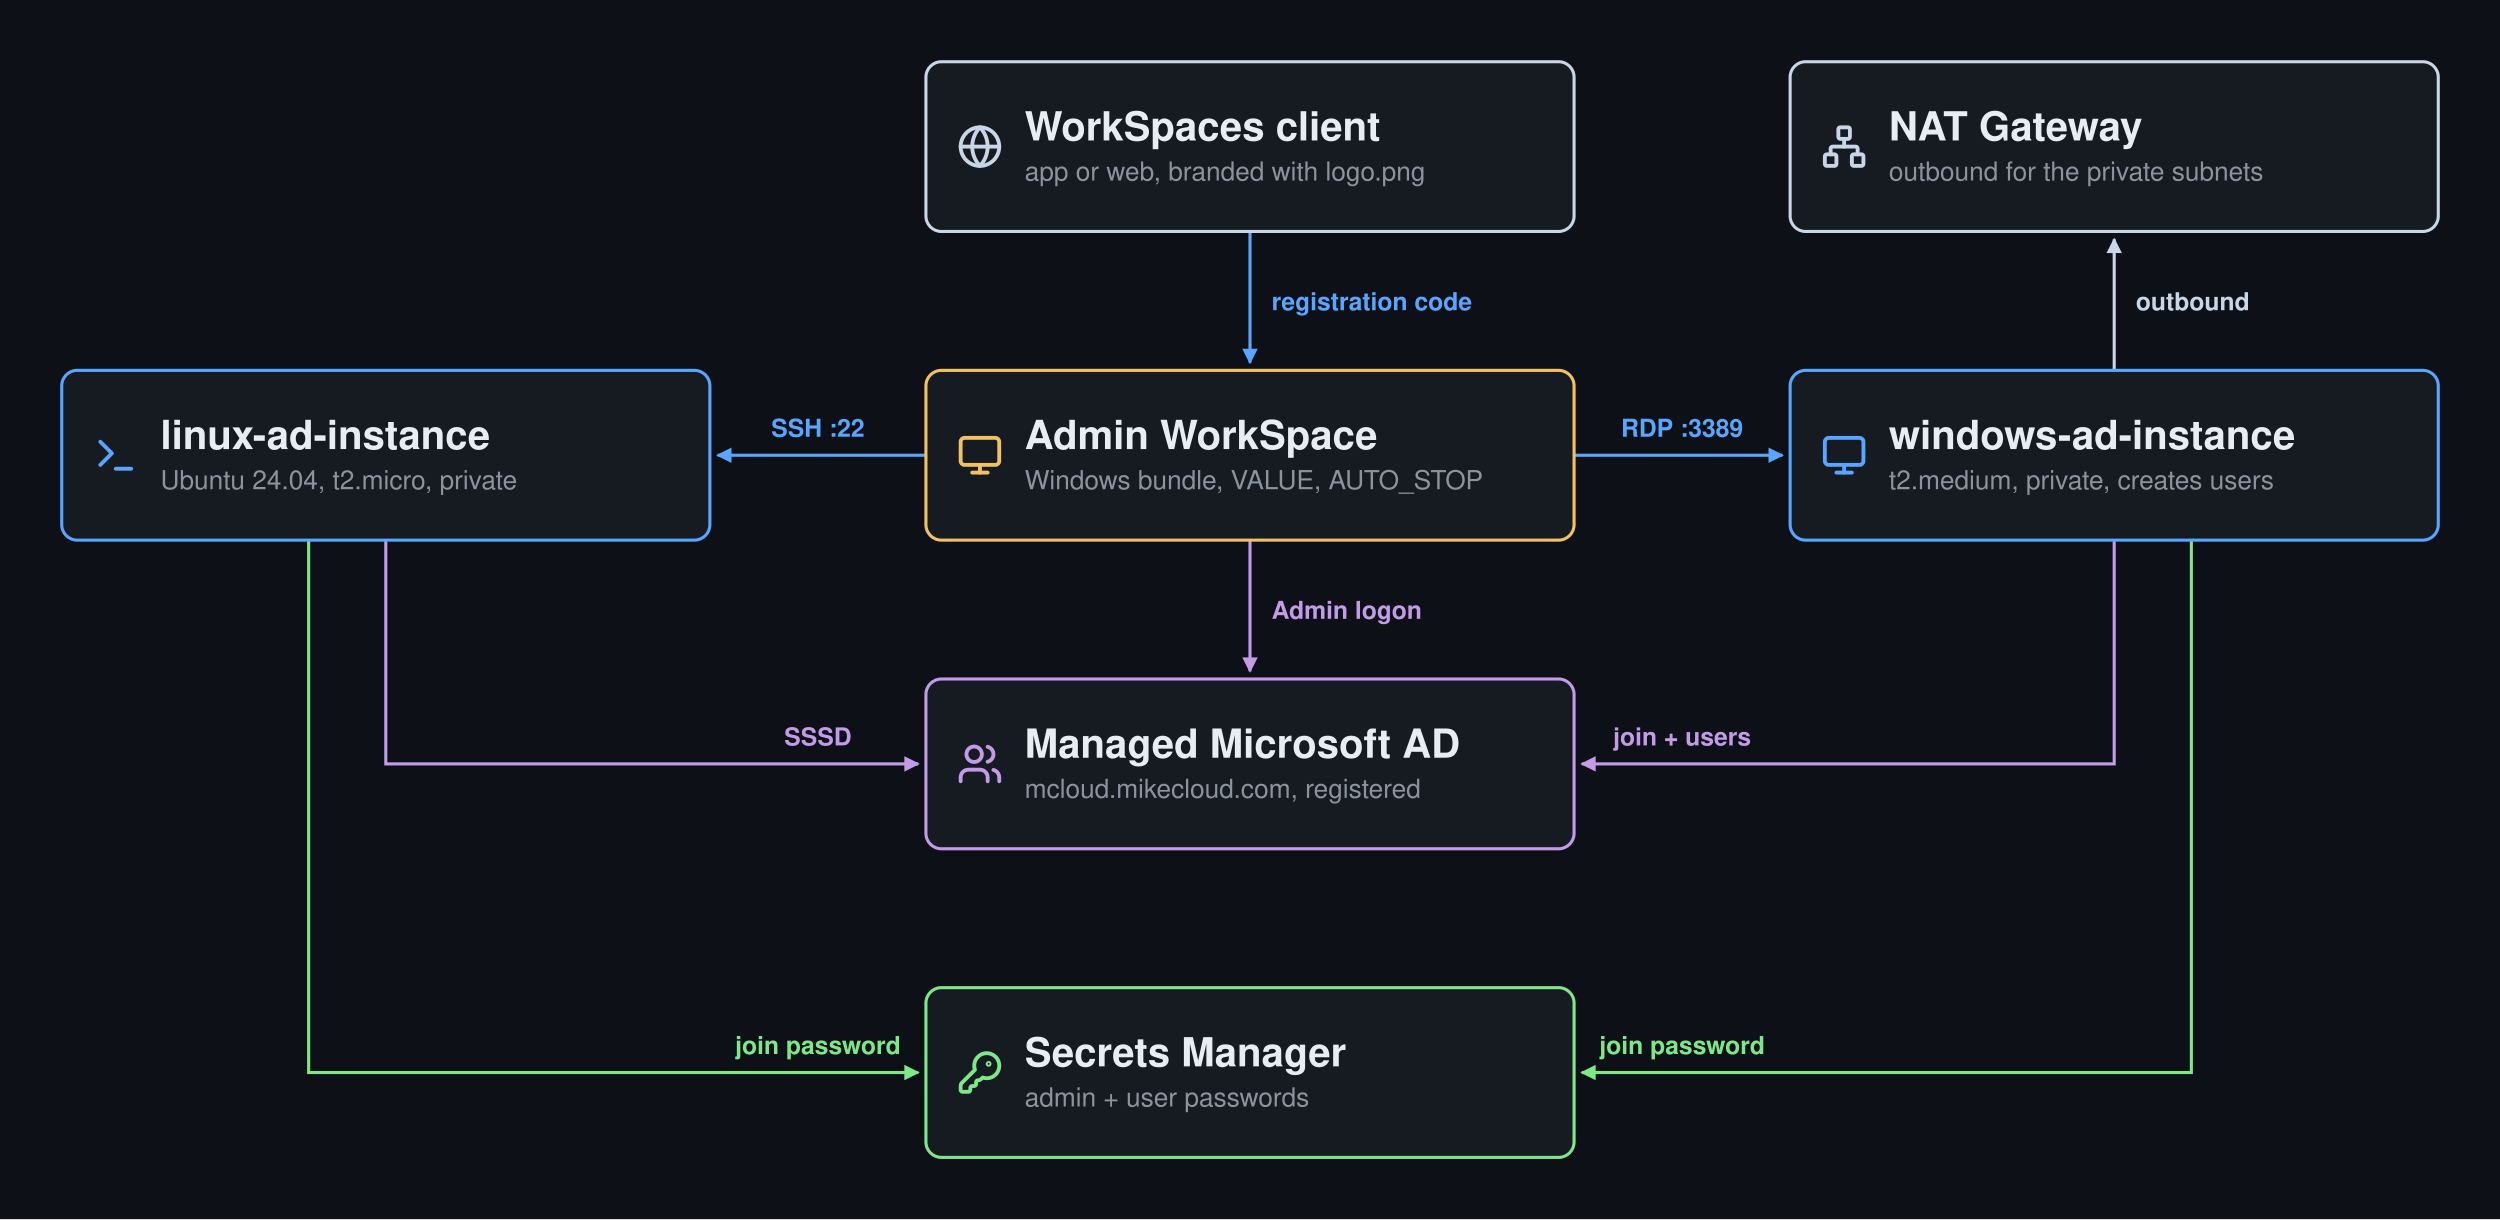
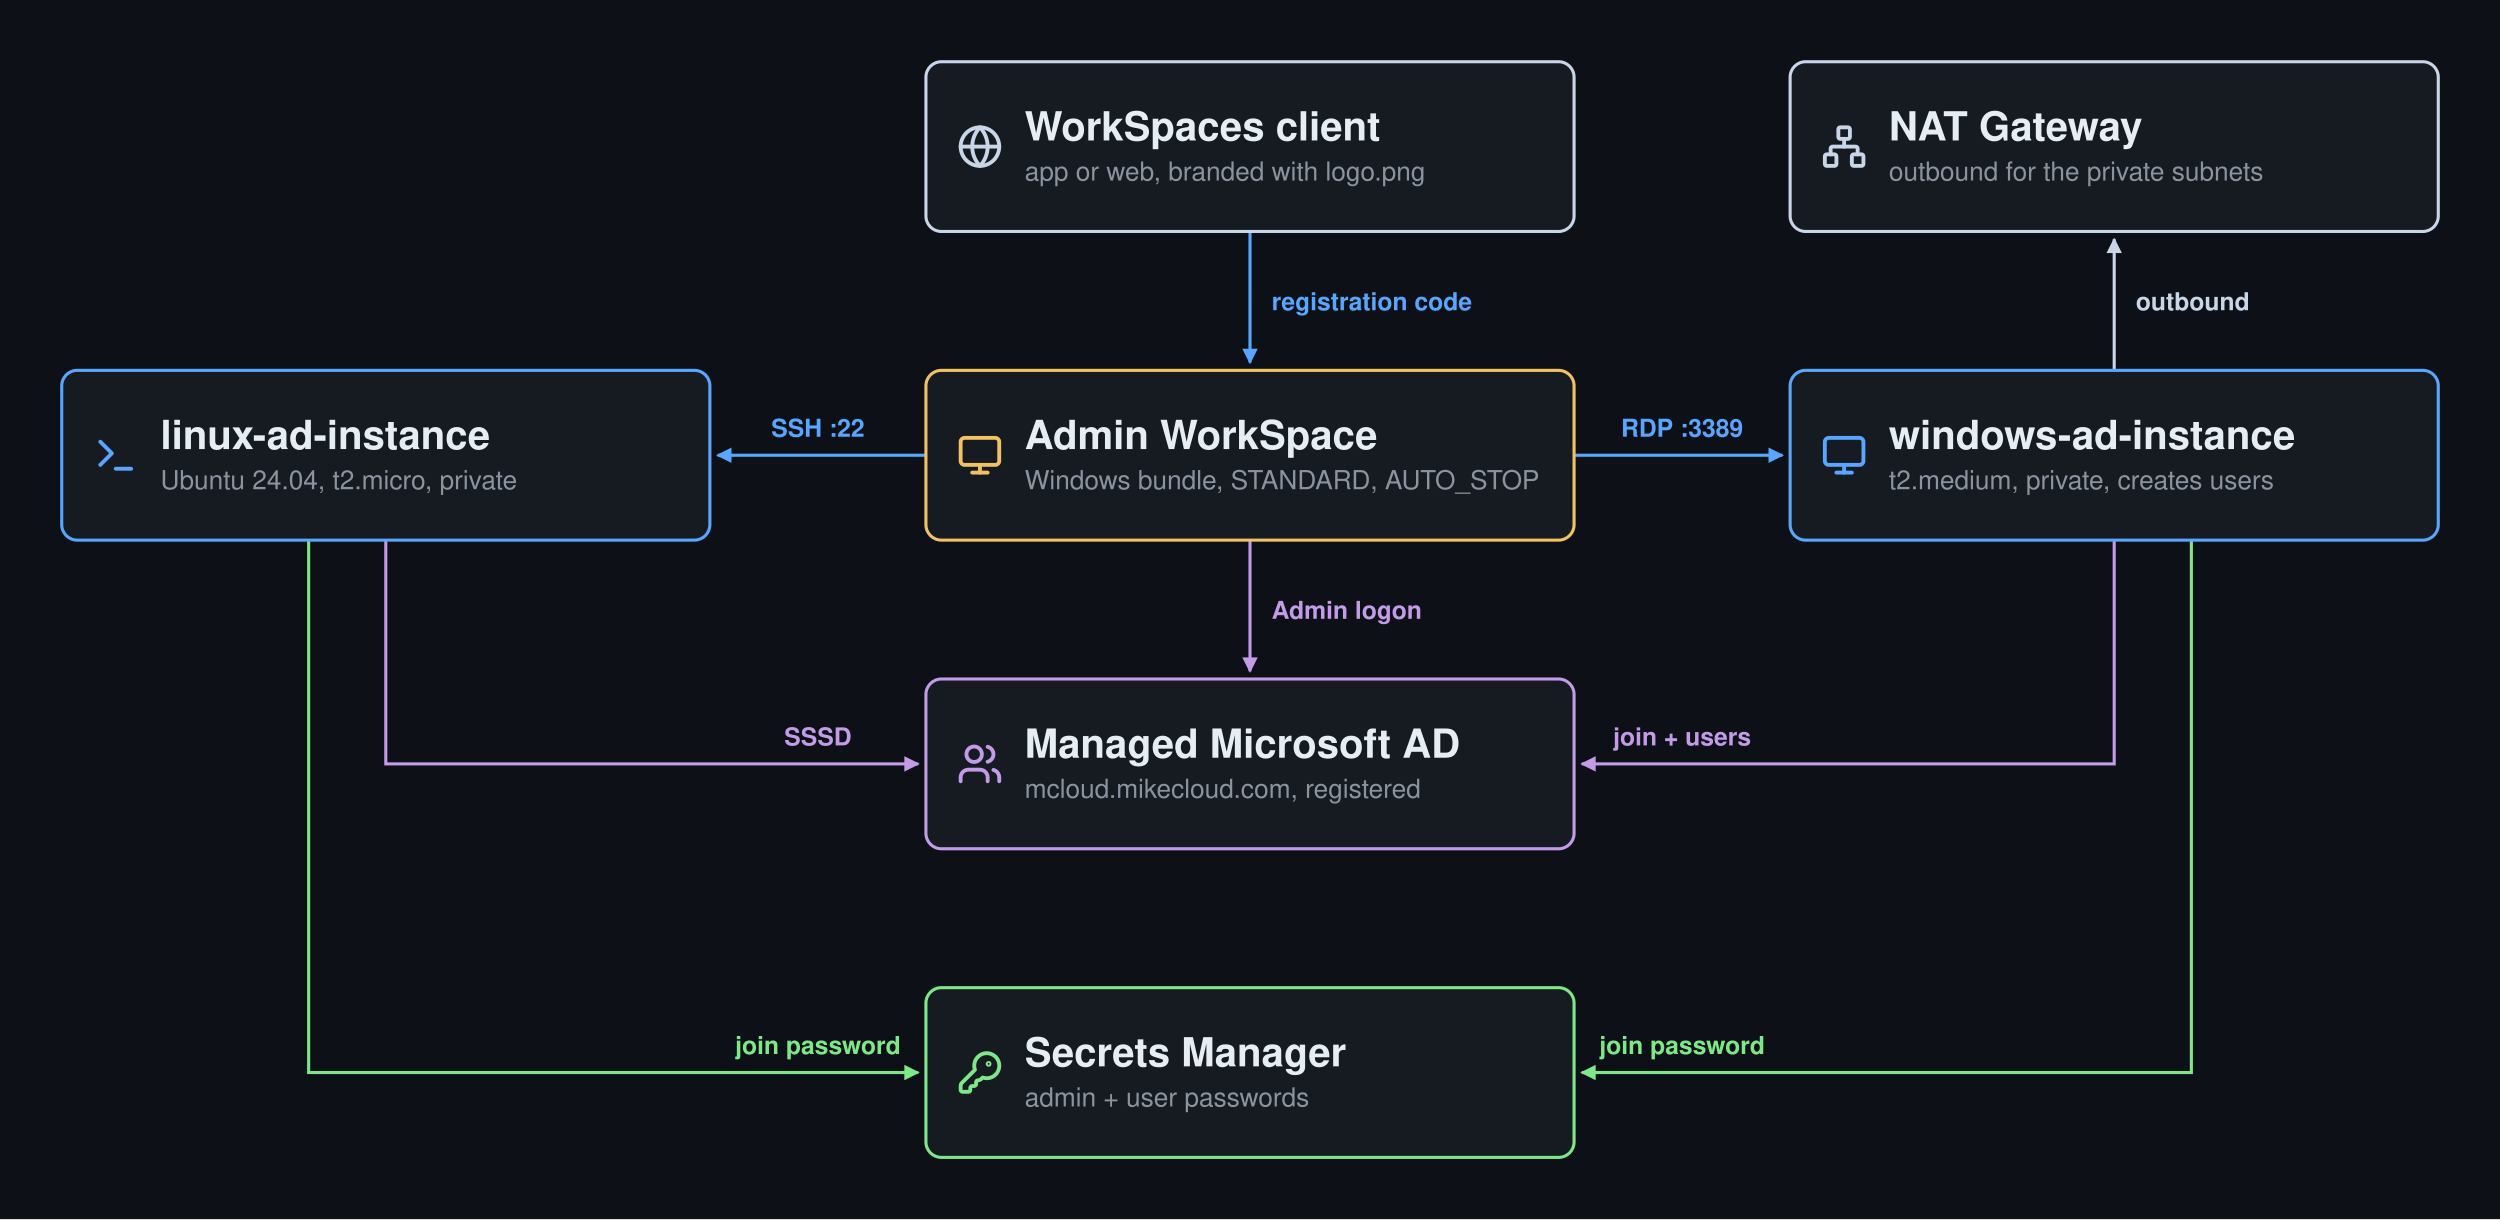
<svg xmlns="http://www.w3.org/2000/svg" width="1620" height="790" viewBox="0 0 1620 790" role="img" aria-label="A WorkSpaces client signs in with the directory's registration code to the Admin WorkSpace, a Windows desktop in us-east-1 registered with AWS Managed Microsoft AD for mcloud.mikecloud.com. The WorkSpace acts as a jump box: from it, the Admin user SSHes to linux-ad-instance and RDPs to windows-ad-instance, both in private subnets with no public IPs. Each instance reads the AD admin password from Secrets Manager at boot and joins the domain, the Linux one with realm and SSSD; the Windows one also creates the lab's groups and users. A NAT gateway gives the private subnets outbound access.">
  <defs>
    <marker id="a_e_cli" viewBox="0 0 10 10" refX="9" refY="5" markerWidth="5" markerHeight="5" orient="auto-start-reverse">
      <path d="M0,0 L10,5 L0,10 z" fill="#58a6ff" />
    </marker>
    <marker id="a_e_ssh" viewBox="0 0 10 10" refX="9" refY="5" markerWidth="5" markerHeight="5" orient="auto-start-reverse">
      <path d="M0,0 L10,5 L0,10 z" fill="#58a6ff" />
    </marker>
    <marker id="a_e_rdp" viewBox="0 0 10 10" refX="9" refY="5" markerWidth="5" markerHeight="5" orient="auto-start-reverse">
      <path d="M0,0 L10,5 L0,10 z" fill="#58a6ff" />
    </marker>
    <marker id="a_e_logon" viewBox="0 0 10 10" refX="9" refY="5" markerWidth="5" markerHeight="5" orient="auto-start-reverse">
      <path d="M0,0 L10,5 L0,10 z" fill="#c39be8" />
    </marker>
    <marker id="a_e_ljoin" viewBox="0 0 10 10" refX="9" refY="5" markerWidth="5" markerHeight="5" orient="auto-start-reverse">
      <path d="M0,0 L10,5 L0,10 z" fill="#c39be8" />
    </marker>
    <marker id="a_e_wjoin" viewBox="0 0 10 10" refX="9" refY="5" markerWidth="5" markerHeight="5" orient="auto-start-reverse">
      <path d="M0,0 L10,5 L0,10 z" fill="#c39be8" />
    </marker>
    <marker id="a_e_lsec" viewBox="0 0 10 10" refX="9" refY="5" markerWidth="5" markerHeight="5" orient="auto-start-reverse">
      <path d="M0,0 L10,5 L0,10 z" fill="#7ee787" />
    </marker>
    <marker id="a_e_wsec" viewBox="0 0 10 10" refX="9" refY="5" markerWidth="5" markerHeight="5" orient="auto-start-reverse">
      <path d="M0,0 L10,5 L0,10 z" fill="#7ee787" />
    </marker>
    <marker id="a_e_nat" viewBox="0 0 10 10" refX="9" refY="5" markerWidth="5" markerHeight="5" orient="auto-start-reverse">
      <path d="M0,0 L10,5 L0,10 z" fill="#c8d6e8" />
    </marker>
  </defs>
  <rect width="1620" height="790" fill="#0d1117" />
  <path d="M810.0,150 V235" fill="none" stroke="#58a6ff" stroke-width="2" marker-end="url(#a_e_cli)" />
  <text x="824.0" y="201.0" text-anchor="start" font-family="-apple-system, BlinkMacSystemFont, Segoe UI, Helvetica, Arial, sans-serif" font-size="16" font-weight="600" fill="#58a6ff" stroke="#0d1117" stroke-width="6" paint-order="stroke">registration code</text>
  <path d="M600,295.0 H465" fill="none" stroke="#58a6ff" stroke-width="2" marker-end="url(#a_e_ssh)" />
  <text x="530.0" y="283.0" text-anchor="middle" font-family="-apple-system, BlinkMacSystemFont, Segoe UI, Helvetica, Arial, sans-serif" font-size="16" font-weight="600" fill="#58a6ff" stroke="#0d1117" stroke-width="6" paint-order="stroke">SSH :22</text>
  <path d="M1020,295.0 H1155" fill="none" stroke="#58a6ff" stroke-width="2" marker-end="url(#a_e_rdp)" />
  <text x="1090.0" y="283.0" text-anchor="middle" font-family="-apple-system, BlinkMacSystemFont, Segoe UI, Helvetica, Arial, sans-serif" font-size="16" font-weight="600" fill="#58a6ff" stroke="#0d1117" stroke-width="6" paint-order="stroke">RDP :3389</text>
  <path d="M810.0,350 V435" fill="none" stroke="#c39be8" stroke-width="2" marker-end="url(#a_e_logon)" />
  <text x="824.0" y="401.0" text-anchor="start" font-family="-apple-system, BlinkMacSystemFont, Segoe UI, Helvetica, Arial, sans-serif" font-size="16" font-weight="600" fill="#c39be8" stroke="#0d1117" stroke-width="6" paint-order="stroke">Admin logon</text>
  <path d="M250.0,350 V495.0 H595" fill="none" stroke="#c39be8" stroke-width="2" marker-end="url(#a_e_ljoin)" />
  <text x="530.0" y="483.0" text-anchor="middle" font-family="-apple-system, BlinkMacSystemFont, Segoe UI, Helvetica, Arial, sans-serif" font-size="16" font-weight="600" fill="#c39be8" stroke="#0d1117" stroke-width="6" paint-order="stroke">SSSD</text>
  <path d="M1370.0,350 V495.0 H1025" fill="none" stroke="#c39be8" stroke-width="2" marker-end="url(#a_e_wjoin)" />
  <text x="1090.0" y="483.0" text-anchor="middle" font-family="-apple-system, BlinkMacSystemFont, Segoe UI, Helvetica, Arial, sans-serif" font-size="16" font-weight="600" fill="#c39be8" stroke="#0d1117" stroke-width="6" paint-order="stroke">join + users</text>
  <path d="M200.0,350 V695.0 H595" fill="none" stroke="#7ee787" stroke-width="2" marker-end="url(#a_e_lsec)" />
  <text x="530.0" y="683.0" text-anchor="middle" font-family="-apple-system, BlinkMacSystemFont, Segoe UI, Helvetica, Arial, sans-serif" font-size="16" font-weight="600" fill="#7ee787" stroke="#0d1117" stroke-width="6" paint-order="stroke">join password</text>
  <path d="M1420.0,350 V695.0 H1025" fill="none" stroke="#7ee787" stroke-width="2" marker-end="url(#a_e_wsec)" />
  <text x="1090.0" y="683.0" text-anchor="middle" font-family="-apple-system, BlinkMacSystemFont, Segoe UI, Helvetica, Arial, sans-serif" font-size="16" font-weight="600" fill="#7ee787" stroke="#0d1117" stroke-width="6" paint-order="stroke">join password</text>
  <path d="M1370.0,240 V155" fill="none" stroke="#c8d6e8" stroke-width="2" marker-end="url(#a_e_nat)" />
  <text x="1384.0" y="201.0" text-anchor="start" font-family="-apple-system, BlinkMacSystemFont, Segoe UI, Helvetica, Arial, sans-serif" font-size="16" font-weight="600" fill="#c8d6e8" stroke="#0d1117" stroke-width="6" paint-order="stroke">outbound</text>
  <rect x="600" y="40" width="420" height="110" rx="10" ry="10" fill="#161b22" stroke="#c8d6e8" stroke-width="2" />
  <g transform="translate(620,80.0) scale(1.25)" fill="none" stroke="#c8d6e8" stroke-width="2" stroke-linecap="round" stroke-linejoin="round">
    <circle cx="12" cy="12" r="10" />
    <path d="M12 2a14.5 14.5 0 0 0 0 20 14.5 14.5 0 0 0 0-20" />
    <path d="M2 12h20" />
  </g>
  <text x="664.0" y="91.0" font-family="-apple-system, BlinkMacSystemFont, Segoe UI, Helvetica, Arial, sans-serif" font-size="26" font-weight="600" fill="#e6edf3">WorkSpaces client</text>
  <text x="664.0" y="117.0" font-family="-apple-system, BlinkMacSystemFont, Segoe UI, Helvetica, Arial, sans-serif" font-size="17" fill="#8b949e">app or web, branded with logo.png</text>
  <rect x="1160" y="40" width="420" height="110" rx="10" ry="10" fill="#161b22" stroke="#c8d6e8" stroke-width="2" />
  <g transform="translate(1180,80.0) scale(1.25)" fill="none" stroke="#c8d6e8" stroke-width="2" stroke-linecap="round" stroke-linejoin="round">
    <rect x="16" y="16" width="6" height="6" rx="1" />
    <rect x="2" y="16" width="6" height="6" rx="1" />
    <rect x="9" y="2" width="6" height="6" rx="1" />
    <path d="M5 16v-3a1 1 0 0 1 1-1h12a1 1 0 0 1 1 1v3" />
    <path d="M12 12V8" />
  </g>
  <text x="1224.0" y="91.0" font-family="-apple-system, BlinkMacSystemFont, Segoe UI, Helvetica, Arial, sans-serif" font-size="26" font-weight="600" fill="#e6edf3">NAT Gateway</text>
  <text x="1224.0" y="117.0" font-family="-apple-system, BlinkMacSystemFont, Segoe UI, Helvetica, Arial, sans-serif" font-size="17" fill="#8b949e">outbound for the private subnets</text>
  <rect x="40" y="240" width="420" height="110" rx="10" ry="10" fill="#161b22" stroke="#58a6ff" stroke-width="2" />
  <g transform="translate(60,280.0) scale(1.25)" fill="none" stroke="#58a6ff" stroke-width="2" stroke-linecap="round" stroke-linejoin="round">
    <polyline points="4 17 10 11 4 5" />
    <line x1="12" x2="20" y1="19" y2="19" />
  </g>
  <text x="104.0" y="291.0" font-family="-apple-system, BlinkMacSystemFont, Segoe UI, Helvetica, Arial, sans-serif" font-size="26" font-weight="600" fill="#e6edf3">linux-ad-instance</text>
  <text x="104.0" y="317.0" font-family="-apple-system, BlinkMacSystemFont, Segoe UI, Helvetica, Arial, sans-serif" font-size="17" fill="#8b949e">Ubuntu 24.04, t2.micro, private</text>
  <rect x="600" y="240" width="420" height="110" rx="10" ry="10" fill="#161b22" stroke="#f2c163" stroke-width="2" />
  <g transform="translate(620,280.0) scale(1.25)" fill="none" stroke="#f2c163" stroke-width="2" stroke-linecap="round" stroke-linejoin="round">
    <rect width="20" height="14" x="2" y="3" rx="2" />
    <line x1="8" x2="16" y1="21" y2="21" />
    <line x1="12" x2="12" y1="17" y2="21" />
  </g>
  <text x="664.0" y="291.0" font-family="-apple-system, BlinkMacSystemFont, Segoe UI, Helvetica, Arial, sans-serif" font-size="26" font-weight="600" fill="#e6edf3">Admin WorkSpace</text>
-   <text x="664.0" y="317.0" font-family="-apple-system, BlinkMacSystemFont, Segoe UI, Helvetica, Arial, sans-serif" font-size="17" fill="#8b949e">Windows bundle, VALUE, AUTO_STOP</text>
+   <text x="664.0" y="317.0" font-family="-apple-system, BlinkMacSystemFont, Segoe UI, Helvetica, Arial, sans-serif" font-size="17" fill="#8b949e">Windows bundle, STANDARD, AUTO_STOP</text>
  <rect x="1160" y="240" width="420" height="110" rx="10" ry="10" fill="#161b22" stroke="#58a6ff" stroke-width="2" />
  <g transform="translate(1180,280.0) scale(1.25)" fill="none" stroke="#58a6ff" stroke-width="2" stroke-linecap="round" stroke-linejoin="round">
    <rect width="20" height="14" x="2" y="3" rx="2" />
    <line x1="8" x2="16" y1="21" y2="21" />
    <line x1="12" x2="12" y1="17" y2="21" />
  </g>
  <text x="1224.0" y="291.0" font-family="-apple-system, BlinkMacSystemFont, Segoe UI, Helvetica, Arial, sans-serif" font-size="26" font-weight="600" fill="#e6edf3">windows-ad-instance</text>
  <text x="1224.0" y="317.0" font-family="-apple-system, BlinkMacSystemFont, Segoe UI, Helvetica, Arial, sans-serif" font-size="17" fill="#8b949e">t2.medium, private, creates users</text>
  <rect x="600" y="440" width="420" height="110" rx="10" ry="10" fill="#161b22" stroke="#c39be8" stroke-width="2" />
  <g transform="translate(620,480.0) scale(1.25)" fill="none" stroke="#c39be8" stroke-width="2" stroke-linecap="round" stroke-linejoin="round">
    <path d="M16 21v-2a4 4 0 0 0-4-4H6a4 4 0 0 0-4 4v2" />
    <circle cx="9" cy="7" r="4" />
    <path d="M22 21v-2a4 4 0 0 0-3-3.87" />
    <path d="M16 3.13a4 4 0 0 1 0 7.75" />
  </g>
  <text x="664.0" y="491.0" font-family="-apple-system, BlinkMacSystemFont, Segoe UI, Helvetica, Arial, sans-serif" font-size="26" font-weight="600" fill="#e6edf3">Managed Microsoft AD</text>
  <text x="664.0" y="517.0" font-family="-apple-system, BlinkMacSystemFont, Segoe UI, Helvetica, Arial, sans-serif" font-size="17" fill="#8b949e">mcloud.mikecloud.com, registered</text>
  <rect x="600" y="640" width="420" height="110" rx="10" ry="10" fill="#161b22" stroke="#7ee787" stroke-width="2" />
  <g transform="translate(620,680.0) scale(1.25)" fill="none" stroke="#7ee787" stroke-width="2" stroke-linecap="round" stroke-linejoin="round">
    <path d="M2.586 17.414A2 2 0 0 0 2 18.828V21a1 1 0 0 0 1 1h3a1 1 0 0 0 1-1v-1a1 1 0 0 1 1-1h1a1 1 0 0 0 1-1v-1a1 1 0 0 1 1-1h.172a2 2 0 0 0 1.414-.586l.814-.814a6.5 6.5 0 1 0-4-4z" />
    <circle cx="16.5" cy="7.5" r=".5" />
  </g>
  <text x="664.0" y="691.0" font-family="-apple-system, BlinkMacSystemFont, Segoe UI, Helvetica, Arial, sans-serif" font-size="26" font-weight="600" fill="#e6edf3">Secrets Manager</text>
  <text x="664.0" y="717.0" font-family="-apple-system, BlinkMacSystemFont, Segoe UI, Helvetica, Arial, sans-serif" font-size="17" fill="#8b949e">admin + user passwords</text>
</svg>
